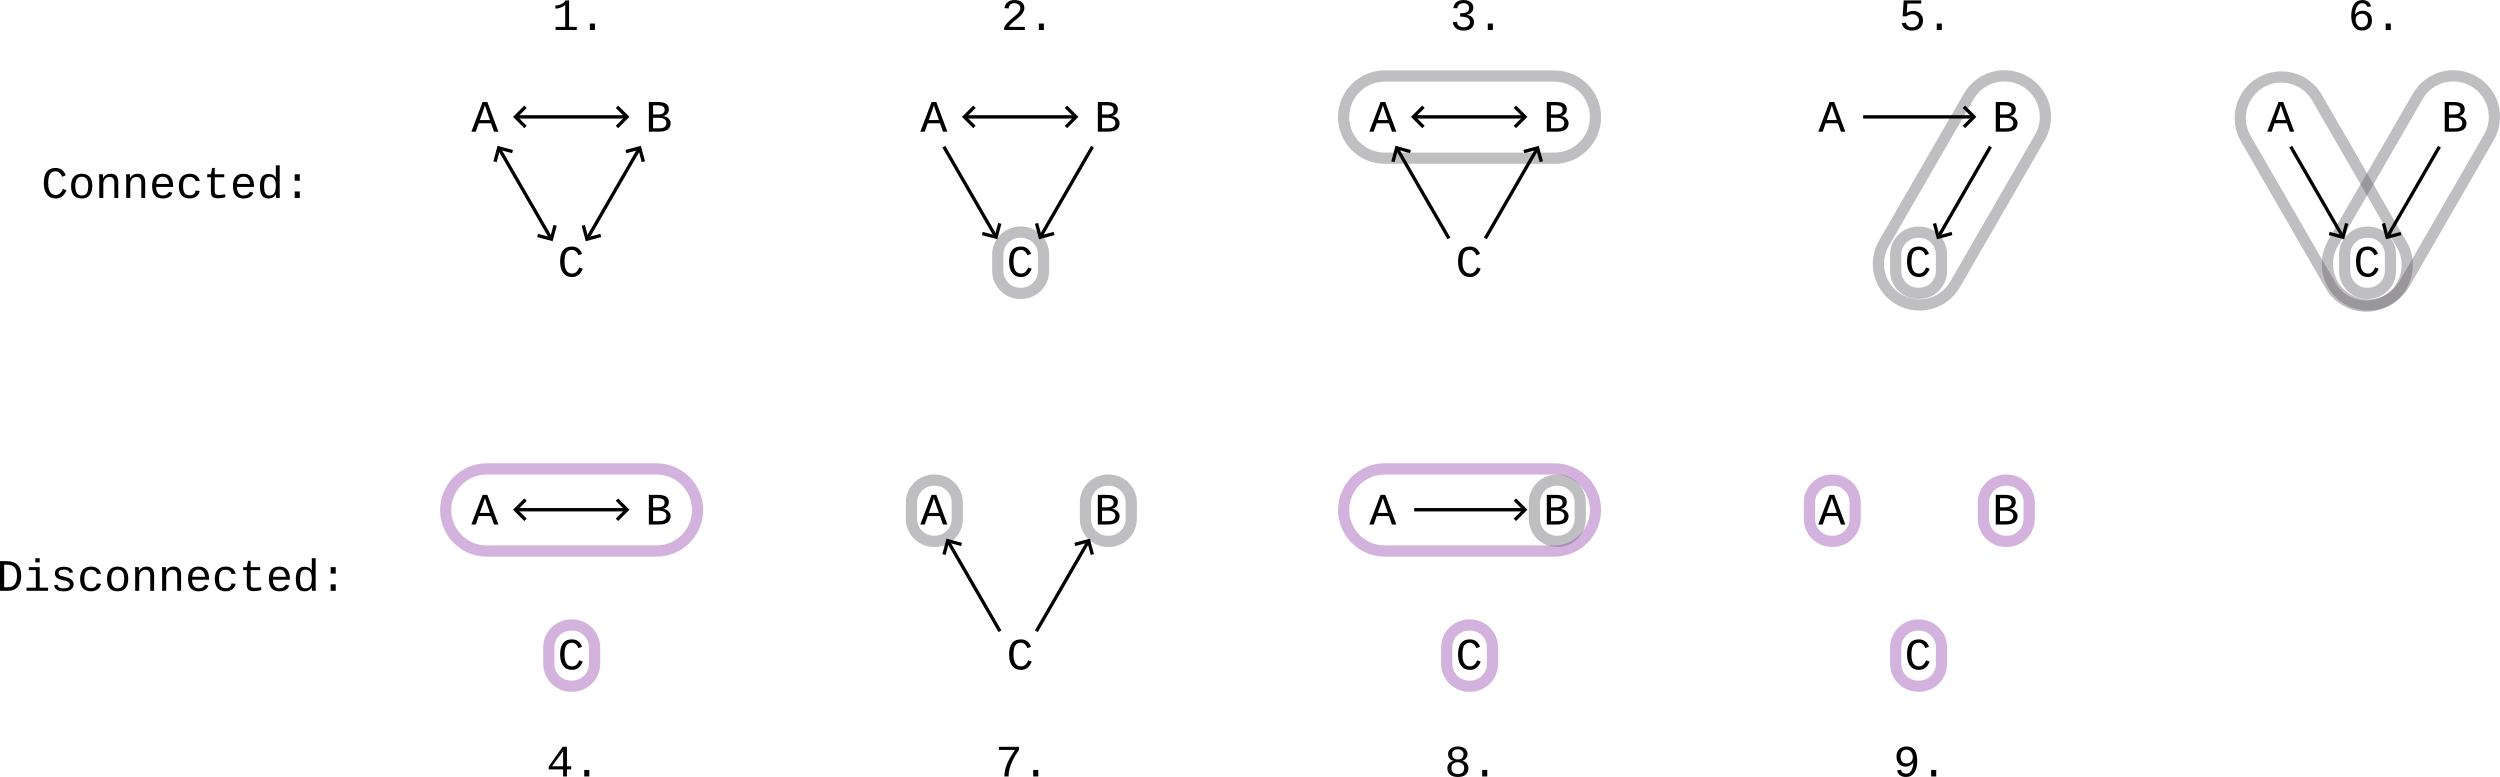
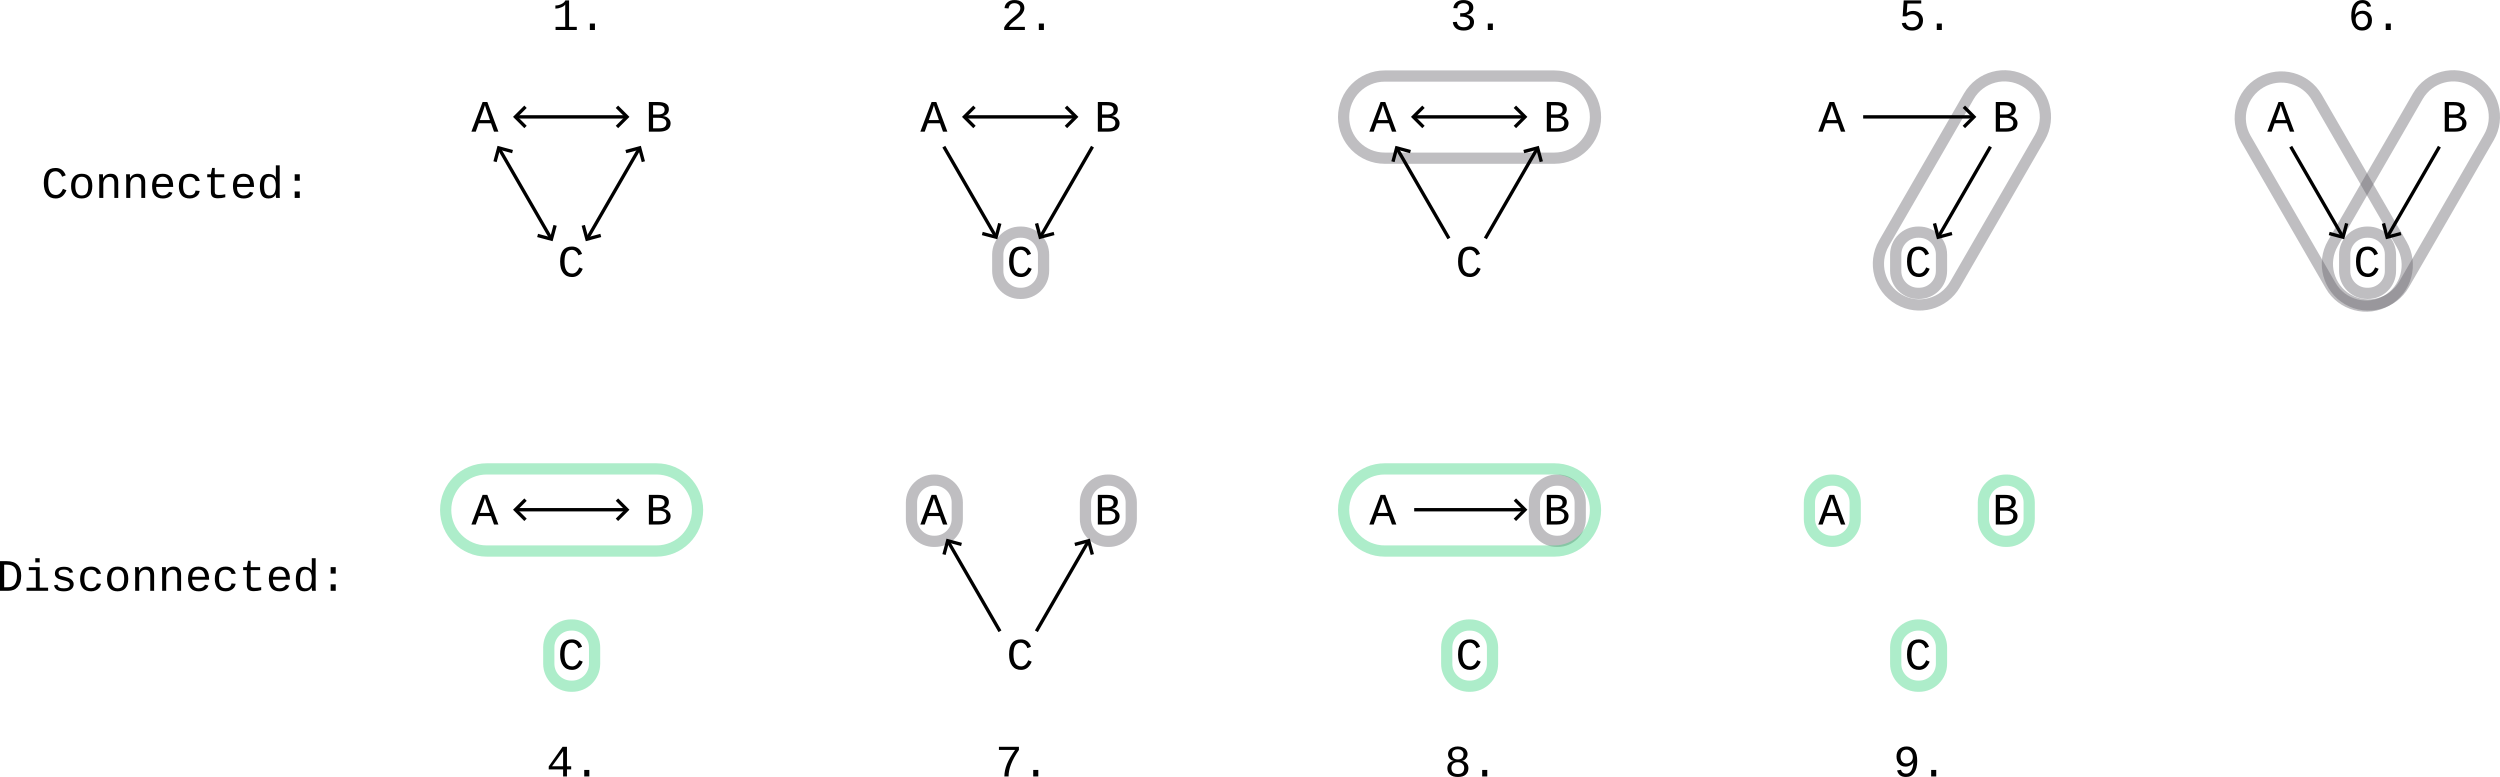
<svg xmlns="http://www.w3.org/2000/svg" width="222.732mm" height="69.215mm" viewBox="0 0 222.732 69.215" version="1.1" id="svg1820" xml:space="preserve">
  <defs id="defs1817">
    <marker style="overflow:visible" id="ArrowWide_Fnone_S-000000" refX="0" refY="0" orient="auto-start-reverse" markerWidth="1" markerHeight="1" viewBox="0 0 1 1" preserveAspectRatio="xMidYMid">
      <path style="fill:none;stroke:#000000;stroke-width:1;stroke-linecap:butt" d="M 3,-3 0,0 3,3" transform="rotate(180,0.125,0)" id="path2" />
    </marker>
    <marker style="overflow:visible" id="ArrowWide_Fnone_S-000000_reversed" refX="0" refY="0" orient="auto" markerWidth="1" markerHeight="1" viewBox="0 0 1 1" preserveAspectRatio="xMidYMid">
      <g transform="scale(-1)" id="g3">
        <path style="fill:none;stroke:#000000;stroke-width:1;stroke-linecap:butt" d="M 3,-3 0,0 3,3" transform="rotate(180,0.125,0)" id="path3" />
      </g>
    </marker>
  </defs>
  <g id="layer1" transform="translate(-1151.214,-1574.77)">
    <text xml:space="preserve" style="font-size:4px;line-height:5px;font-family:'Liberation Mono', monospace;-inkscape-font-specification:'Liberation Mono, monospace';text-decoration-color:#000000;fill:#000000;stroke-width:3.78;-inkscape-stroke:none;stop-color:#000000" x="1193.211" y="1586.5" id="text116">
      <tspan id="tspan116" style="stroke-width:3.78" x="1193.211" y="1586.5">A</tspan>
    </text>
    <text xml:space="preserve" style="font-size:4px;line-height:5px;font-family:'Liberation Mono', monospace;-inkscape-font-specification:'Liberation Mono, monospace';text-decoration-color:#000000;fill:#000000;stroke-width:3.78;-inkscape-stroke:none;stop-color:#000000" x="1208.711" y="1586.5" id="text122">
      <tspan id="tspan122" style="stroke-width:3.78" x="1208.711" y="1586.5">B</tspan>
    </text>
    <text xml:space="preserve" style="font-size:4px;line-height:5px;font-family:'Liberation Mono', monospace;-inkscape-font-specification:'Liberation Mono, monospace';text-decoration-color:#000000;fill:#000000;stroke-width:3.78;-inkscape-stroke:none;stop-color:#000000" x="1200.898" y="1599.407" id="text126">
      <tspan id="tspan126" style="stroke-width:3.78" x="1200.898" y="1599.407">C</tspan>
    </text>
    <text xml:space="preserve" style="font-size:4px;line-height:5px;font-family:'Liberation Mono', monospace;-inkscape-font-specification:'Liberation Mono, monospace';text-decoration-color:#000000;fill:#000000;stroke-width:3.78;-inkscape-stroke:none;stop-color:#000000" x="1150.898" y="1627.407" id="text6">
      <tspan id="tspan6" style="stroke-width:3.78" x="1150.898" y="1627.407">Disconnected:</tspan>
    </text>
    <text xml:space="preserve" style="font-size:4px;line-height:5px;font-family:'Liberation Mono', monospace;-inkscape-font-specification:'Liberation Mono, monospace';text-decoration-color:#000000;fill:#000000;stroke-width:3.78;-inkscape-stroke:none;stop-color:#000000" x="1154.898" y="1592.407" id="text7">
      <tspan id="tspan7" style="stroke-width:3.78" x="1154.898" y="1592.407">Connected:</tspan>
    </text>
    <text xml:space="preserve" style="font-size:4px;line-height:5px;font-family:'Liberation Mono', monospace;-inkscape-font-specification:'Liberation Mono, monospace';text-decoration-color:#000000;fill:#000000;stroke-width:3.78;-inkscape-stroke:none;stop-color:#000000" x="1193.211" y="1621.5" id="text32">
      <tspan id="tspan32" style="stroke-width:3.78" x="1193.211" y="1621.5">A</tspan>
    </text>
    <text xml:space="preserve" style="font-size:4px;line-height:5px;font-family:'Liberation Mono', monospace;-inkscape-font-specification:'Liberation Mono, monospace';text-decoration-color:#000000;fill:#000000;stroke-width:3.78;-inkscape-stroke:none;stop-color:#000000" x="1208.711" y="1621.5" id="text33">
      <tspan id="tspan33" style="stroke-width:3.78" x="1208.711" y="1621.5">B</tspan>
    </text>
    <text xml:space="preserve" style="font-size:4px;line-height:5px;font-family:'Liberation Mono', monospace;-inkscape-font-specification:'Liberation Mono, monospace';text-decoration-color:#000000;fill:#000000;stroke-width:3.78;-inkscape-stroke:none;stop-color:#000000" x="1200.898" y="1634.407" id="text34">
      <tspan id="tspan34" style="stroke-width:3.78" x="1200.898" y="1634.407">C</tspan>
    </text>
-     <rect style="font-variation-settings:normal;opacity:0.4;fill:none;fill-opacity:1;fill-rule:evenodd;stroke:#9141ac;stroke-width:1;stroke-linecap:butt;stroke-linejoin:miter;stroke-miterlimit:4;stroke-dasharray:none;stroke-dashoffset:0;stroke-opacity:1;stop-color:#000000;stop-opacity:1" id="rect39" width="4.08" height="5.455" x="-1204.187" y="-1635.907" rx="2" transform="scale(-1)" />
+     <rect style="font-variation-settings:normal;opacity:0.4;fill:none;fill-opacity:1;fill-rule:evenodd;stroke:#33d17a;stroke-width:1;stroke-linecap:butt;stroke-linejoin:miter;stroke-miterlimit:4;stroke-dasharray:none;stroke-dashoffset:0;stroke-opacity:1;stop-color:#000000;stop-opacity:1" id="rect39" width="4.08" height="5.455" x="-1204.187" y="-1635.907" rx="2" transform="scale(-1)" />
    <text xml:space="preserve" style="font-size:4px;line-height:5px;font-family:'Liberation Mono', monospace;-inkscape-font-specification:'Liberation Mono, monospace';text-decoration-color:#000000;fill:#000000;stroke-width:3.78;-inkscape-stroke:none;stop-color:#000000" x="1273.211" y="1586.5" id="text48">
      <tspan id="tspan48" style="stroke-width:3.78" x="1273.211" y="1586.5">A</tspan>
    </text>
    <text xml:space="preserve" style="font-size:4px;line-height:5px;font-family:'Liberation Mono', monospace;-inkscape-font-specification:'Liberation Mono, monospace';text-decoration-color:#000000;fill:#000000;stroke-width:3.78;-inkscape-stroke:none;stop-color:#000000" x="1288.711" y="1586.5" id="text49">
      <tspan id="tspan49" style="stroke-width:3.78" x="1288.711" y="1586.5">B</tspan>
    </text>
    <text xml:space="preserve" style="font-size:4px;line-height:5px;font-family:'Liberation Mono', monospace;-inkscape-font-specification:'Liberation Mono, monospace';text-decoration-color:#000000;fill:#000000;stroke-width:3.78;-inkscape-stroke:none;stop-color:#000000" x="1280.898" y="1599.407" id="text50">
      <tspan id="tspan50" style="stroke-width:3.78" x="1280.898" y="1599.407">C</tspan>
    </text>
    <rect style="font-variation-settings:normal;opacity:0.4;fill:none;fill-opacity:1;fill-rule:evenodd;stroke:#5e5c64;stroke-width:1;stroke-linecap:butt;stroke-linejoin:miter;stroke-miterlimit:4;stroke-dasharray:none;stroke-dashoffset:0;stroke-opacity:1;stop-color:#000000;stop-opacity:1" id="rect50" width="22.441" height="7.318" x="-1293.361" y="-1588.863" rx="3.659" transform="scale(-1)" ry="3.659" />
    <text xml:space="preserve" style="font-size:4px;line-height:5px;font-family:'Liberation Mono', monospace;-inkscape-font-specification:'Liberation Mono, monospace';text-decoration-color:#000000;fill:#000000;stroke-width:3.78;-inkscape-stroke:none;stop-color:#000000" x="1233.211" y="1586.5" id="text56">
      <tspan id="tspan56" style="stroke-width:3.78" x="1233.211" y="1586.5">A</tspan>
    </text>
    <text xml:space="preserve" style="font-size:4px;line-height:5px;font-family:'Liberation Mono', monospace;-inkscape-font-specification:'Liberation Mono, monospace';text-decoration-color:#000000;fill:#000000;stroke-width:3.78;-inkscape-stroke:none;stop-color:#000000" x="1248.711" y="1586.5" id="text57">
      <tspan id="tspan57" style="stroke-width:3.78" x="1248.711" y="1586.5">B</tspan>
    </text>
    <text xml:space="preserve" style="font-size:4px;line-height:5px;font-family:'Liberation Mono', monospace;-inkscape-font-specification:'Liberation Mono, monospace';text-decoration-color:#000000;fill:#000000;stroke-width:3.78;-inkscape-stroke:none;stop-color:#000000" x="1240.898" y="1599.407" id="text58">
      <tspan id="tspan58" style="stroke-width:3.78" x="1240.898" y="1599.407">C</tspan>
    </text>
    <rect style="font-variation-settings:normal;opacity:0.4;fill:none;fill-opacity:1;fill-rule:evenodd;stroke:#5e5c64;stroke-width:1;stroke-linecap:butt;stroke-linejoin:miter;stroke-miterlimit:4;stroke-dasharray:none;stroke-dashoffset:0;stroke-opacity:1;stop-color:#000000;stop-opacity:1" id="rect63" width="4.08" height="5.455" x="-1244.187" y="-1600.907" rx="2" transform="scale(-1)" />
    <text xml:space="preserve" style="font-size:4px;line-height:5px;font-family:'Liberation Mono', monospace;-inkscape-font-specification:'Liberation Mono, monospace';text-decoration-color:#000000;fill:#000000;stroke-width:3.78;-inkscape-stroke:none;stop-color:#000000" x="1313.211" y="1621.5" id="text64">
      <tspan id="tspan64" style="stroke-width:3.78" x="1313.211" y="1621.5">A</tspan>
    </text>
    <text xml:space="preserve" style="font-size:4px;line-height:5px;font-family:'Liberation Mono', monospace;-inkscape-font-specification:'Liberation Mono, monospace';text-decoration-color:#000000;fill:#000000;stroke-width:3.78;-inkscape-stroke:none;stop-color:#000000" x="1328.711" y="1621.5" id="text65">
      <tspan id="tspan65" style="stroke-width:3.78" x="1328.711" y="1621.5">B</tspan>
    </text>
    <text xml:space="preserve" style="font-size:4px;line-height:5px;font-family:'Liberation Mono', monospace;-inkscape-font-specification:'Liberation Mono, monospace';text-decoration-color:#000000;fill:#000000;stroke-width:3.78;-inkscape-stroke:none;stop-color:#000000" x="1320.898" y="1634.407" id="text66">
      <tspan id="tspan66" style="stroke-width:3.78" x="1320.898" y="1634.407">C</tspan>
    </text>
    <text xml:space="preserve" style="font-size:4px;line-height:5px;font-family:'Liberation Mono', monospace;-inkscape-font-specification:'Liberation Mono, monospace';text-decoration-color:#000000;fill:#000000;stroke-width:3.78;-inkscape-stroke:none;stop-color:#000000" x="1313.211" y="1586.5" id="text72">
      <tspan id="tspan72" style="stroke-width:3.78" x="1313.211" y="1586.5">A</tspan>
    </text>
    <text xml:space="preserve" style="font-size:4px;line-height:5px;font-family:'Liberation Mono', monospace;-inkscape-font-specification:'Liberation Mono, monospace';text-decoration-color:#000000;fill:#000000;stroke-width:3.78;-inkscape-stroke:none;stop-color:#000000" x="1328.711" y="1586.5" id="text73">
      <tspan id="tspan73" style="stroke-width:3.78" x="1328.711" y="1586.5">B</tspan>
    </text>
    <text xml:space="preserve" style="font-size:4px;line-height:5px;font-family:'Liberation Mono', monospace;-inkscape-font-specification:'Liberation Mono, monospace';text-decoration-color:#000000;fill:#000000;stroke-width:3.78;-inkscape-stroke:none;stop-color:#000000" x="1320.898" y="1599.407" id="text74">
      <tspan id="tspan74" style="stroke-width:3.78" x="1320.898" y="1599.407">C</tspan>
    </text>
    <rect style="font-variation-settings:normal;opacity:0.4;fill:none;fill-opacity:1;fill-rule:evenodd;stroke:#5e5c64;stroke-width:1;stroke-linecap:butt;stroke-linejoin:miter;stroke-miterlimit:4;stroke-dasharray:none;stroke-dashoffset:0;stroke-opacity:1;stop-color:#000000;stop-opacity:1" id="rect76" width="22.441" height="7.318" x="-726.698" y="1940.563" rx="3.659" transform="rotate(-60)" ry="3.659" />
    <rect style="font-variation-settings:normal;opacity:0.4;fill:none;fill-opacity:1;fill-rule:evenodd;stroke:#5e5c64;stroke-width:1;stroke-linecap:butt;stroke-linejoin:miter;stroke-miterlimit:4;stroke-dasharray:none;stroke-dashoffset:0;stroke-opacity:1;stop-color:#000000;stop-opacity:1" id="rect79" width="4.08" height="5.455" x="-1324.187" y="-1600.907" rx="2" transform="scale(-1)" />
    <text xml:space="preserve" style="font-size:4px;line-height:5px;font-family:'Liberation Mono', monospace;-inkscape-font-specification:'Liberation Mono, monospace';text-decoration-color:#000000;fill:#000000;stroke-width:3.78;-inkscape-stroke:none;stop-color:#000000" x="1353.211" y="1586.5" id="text80">
      <tspan id="tspan80" style="stroke-width:3.78" x="1353.211" y="1586.5">A</tspan>
    </text>
    <text xml:space="preserve" style="font-size:4px;line-height:5px;font-family:'Liberation Mono', monospace;-inkscape-font-specification:'Liberation Mono, monospace';text-decoration-color:#000000;fill:#000000;stroke-width:3.78;-inkscape-stroke:none;stop-color:#000000" x="1368.711" y="1586.5" id="text81">
      <tspan id="tspan81" style="stroke-width:3.78" x="1368.711" y="1586.5">B</tspan>
    </text>
    <text xml:space="preserve" style="font-size:4px;line-height:5px;font-family:'Liberation Mono', monospace;-inkscape-font-specification:'Liberation Mono, monospace';text-decoration-color:#000000;fill:#000000;stroke-width:3.78;-inkscape-stroke:none;stop-color:#000000" x="1360.898" y="1599.407" id="text82">
      <tspan id="tspan82" style="stroke-width:3.78" x="1360.898" y="1599.407">C</tspan>
    </text>
    <rect style="font-variation-settings:normal;opacity:0.4;fill:none;fill-opacity:1;fill-rule:evenodd;stroke:#5e5c64;stroke-width:1;stroke-linecap:butt;stroke-linejoin:miter;stroke-miterlimit:4;stroke-dasharray:none;stroke-dashoffset:0;stroke-opacity:1;stop-color:#000000;stop-opacity:1" id="rect83" width="22.441" height="7.318" x="-2068.913" y="376.697" rx="3.659" transform="rotate(-120)" ry="3.659" />
    <rect style="font-variation-settings:normal;opacity:0.4;fill:none;fill-opacity:1;fill-rule:evenodd;stroke:#5e5c64;stroke-width:1;stroke-linecap:butt;stroke-linejoin:miter;stroke-miterlimit:4;stroke-dasharray:none;stroke-dashoffset:0;stroke-opacity:1;stop-color:#000000;stop-opacity:1" id="rect84" width="22.441" height="7.318" x="-706.698" y="1975.204" rx="3.659" transform="rotate(-60)" ry="3.659" />
    <rect style="font-variation-settings:normal;opacity:0.4;fill:none;fill-opacity:1;fill-rule:evenodd;stroke:#5e5c64;stroke-width:1;stroke-linecap:butt;stroke-linejoin:miter;stroke-miterlimit:4;stroke-dasharray:none;stroke-dashoffset:0;stroke-opacity:1;stop-color:#000000;stop-opacity:1" id="rect87" width="4.08" height="5.455" x="-1364.187" y="-1600.907" rx="2" transform="scale(-1)" />
    <text xml:space="preserve" style="font-size:4px;line-height:5px;font-family:'Liberation Mono', monospace;-inkscape-font-specification:'Liberation Mono, monospace';text-decoration-color:#000000;fill:#000000;stroke-width:3.78;-inkscape-stroke:none;stop-color:#000000" x="1233.211" y="1621.5" id="text88">
      <tspan id="tspan88" style="stroke-width:3.78" x="1233.211" y="1621.5">A</tspan>
    </text>
    <text xml:space="preserve" style="font-size:4px;line-height:5px;font-family:'Liberation Mono', monospace;-inkscape-font-specification:'Liberation Mono, monospace';text-decoration-color:#000000;fill:#000000;stroke-width:3.78;-inkscape-stroke:none;stop-color:#000000" x="1248.711" y="1621.5" id="text89">
      <tspan id="tspan89" style="stroke-width:3.78" x="1248.711" y="1621.5">B</tspan>
    </text>
    <text xml:space="preserve" style="font-size:4px;line-height:5px;font-family:'Liberation Mono', monospace;-inkscape-font-specification:'Liberation Mono, monospace';text-decoration-color:#000000;fill:#000000;stroke-width:3.78;-inkscape-stroke:none;stop-color:#000000" x="1240.898" y="1634.407" id="text90">
      <tspan id="tspan90" style="stroke-width:3.78" x="1240.898" y="1634.407">C</tspan>
    </text>
    <rect style="font-variation-settings:normal;opacity:0.4;fill:none;fill-opacity:1;fill-rule:evenodd;stroke:#5e5c64;stroke-width:1;stroke-linecap:butt;stroke-linejoin:miter;stroke-miterlimit:4;stroke-dasharray:none;stroke-dashoffset:0;stroke-opacity:1;stop-color:#000000;stop-opacity:1" id="rect93" width="4.08" height="5.455" x="-1236.5" y="-1623" rx="2" transform="scale(-1)" />
    <rect style="font-variation-settings:normal;opacity:0.4;fill:none;fill-opacity:1;fill-rule:evenodd;stroke:#5e5c64;stroke-width:1;stroke-linecap:butt;stroke-linejoin:miter;stroke-miterlimit:4;stroke-dasharray:none;stroke-dashoffset:0;stroke-opacity:1;stop-color:#000000;stop-opacity:1" id="rect94" width="4.08" height="5.455" x="-1252" y="-1623" rx="2" transform="scale(-1)" />
    <text xml:space="preserve" style="font-size:4px;line-height:5px;font-family:'Liberation Mono', monospace;-inkscape-font-specification:'Liberation Mono, monospace';text-decoration-color:#000000;fill:#000000;stroke-width:3.78;-inkscape-stroke:none;stop-color:#000000" x="1273.211" y="1621.5" id="text96">
      <tspan id="tspan96" style="stroke-width:3.78" x="1273.211" y="1621.5">A</tspan>
    </text>
    <text xml:space="preserve" style="font-size:4px;line-height:5px;font-family:'Liberation Mono', monospace;-inkscape-font-specification:'Liberation Mono, monospace';text-decoration-color:#000000;fill:#000000;stroke-width:3.78;-inkscape-stroke:none;stop-color:#000000" x="1288.711" y="1621.5" id="text97">
      <tspan id="tspan97" style="stroke-width:3.78" x="1288.711" y="1621.5">B</tspan>
    </text>
    <text xml:space="preserve" style="font-size:4px;line-height:5px;font-family:'Liberation Mono', monospace;-inkscape-font-specification:'Liberation Mono, monospace';text-decoration-color:#000000;fill:#000000;stroke-width:3.78;-inkscape-stroke:none;stop-color:#000000" x="1280.898" y="1634.407" id="text98">
      <tspan id="tspan98" style="stroke-width:3.78" x="1280.898" y="1634.407">C</tspan>
    </text>
    <rect style="font-variation-settings:normal;opacity:0.4;fill:none;fill-opacity:1;fill-rule:evenodd;stroke:#5e5c64;stroke-width:1;stroke-linecap:butt;stroke-linejoin:miter;stroke-miterlimit:4;stroke-dasharray:none;stroke-dashoffset:0;stroke-opacity:1;stop-color:#000000;stop-opacity:1" id="rect101" width="4.08" height="5.455" x="-1292" y="-1623" rx="2" transform="scale(-1)" />
    <path style="font-variation-settings:normal;opacity:1;fill:none;fill-opacity:1;stroke:#000000;stroke-width:0.3;stroke-linecap:butt;stroke-linejoin:miter;stroke-miterlimit:4;stroke-dasharray:none;stroke-dashoffset:0;stroke-opacity:1;marker-start:url(#ArrowWide_Fnone_S-000000_reversed);marker-end:url(#ArrowWide_Fnone_S-000000);stop-color:#000000;stop-opacity:1" d="m 1203.547,1596.011 4.619,-8" id="path102" />
    <path style="font-variation-settings:normal;opacity:1;fill:none;fill-opacity:1;stroke:#000000;stroke-width:0.3;stroke-linecap:butt;stroke-linejoin:miter;stroke-miterlimit:4;stroke-dasharray:none;stroke-dashoffset:0;stroke-opacity:1;marker-start:url(#ArrowWide_Fnone_S-000000_reversed);marker-end:url(#ArrowWide_Fnone_S-000000);stop-color:#000000;stop-opacity:1" d="m 1200.303,1596.011 -4.619,-8" id="path103" />
    <path style="font-variation-settings:normal;opacity:1;fill:none;fill-opacity:1;stroke:#000000;stroke-width:0.3;stroke-linecap:butt;stroke-linejoin:miter;stroke-miterlimit:4;stroke-dasharray:none;stroke-dashoffset:0;stroke-opacity:1;marker-start:url(#ArrowWide_Fnone_S-000000_reversed);marker-end:url(#ArrowWide_Fnone_S-000000);stop-color:#000000;stop-opacity:1" d="m 1207.005,1585.183 h -9.797" id="path104" />
    <path style="font-variation-settings:normal;opacity:1;fill:none;fill-opacity:1;stroke:#000000;stroke-width:0.3;stroke-linecap:butt;stroke-linejoin:miter;stroke-miterlimit:4;stroke-dasharray:none;stroke-dashoffset:0;stroke-opacity:1;marker-end:url(#ArrowWide_Fnone_S-000000);stop-color:#000000;stop-opacity:1" d="m 1248.548,1587.837 -4.619,8" id="path105" />
    <path style="font-variation-settings:normal;opacity:1;fill:none;fill-opacity:1;stroke:#000000;stroke-width:0.3;stroke-linecap:butt;stroke-linejoin:miter;stroke-miterlimit:4;stroke-dasharray:none;stroke-dashoffset:0;stroke-opacity:1;marker-end:url(#ArrowWide_Fnone_S-000000);stop-color:#000000;stop-opacity:1" d="m 1235.302,1587.837 4.619,8" id="path106" />
    <path style="font-variation-settings:normal;opacity:1;fill:none;fill-opacity:1;stroke:#000000;stroke-width:0.3;stroke-linecap:butt;stroke-linejoin:miter;stroke-miterlimit:4;stroke-dasharray:none;stroke-dashoffset:0;stroke-opacity:1;marker-start:url(#ArrowWide_Fnone_S-000000_reversed);marker-end:url(#ArrowWide_Fnone_S-000000);stop-color:#000000;stop-opacity:1" d="m 1247.005,1585.183 h -9.797" id="path107" />
    <path style="font-variation-settings:normal;opacity:1;fill:none;fill-opacity:1;stroke:#000000;stroke-width:0.3;stroke-linecap:butt;stroke-linejoin:miter;stroke-miterlimit:4;stroke-dasharray:none;stroke-dashoffset:0;stroke-opacity:1;marker-end:url(#ArrowWide_Fnone_S-000000);stop-color:#000000;stop-opacity:1" d="m 1283.547,1596.011 4.619,-8" id="path108" />
    <path style="font-variation-settings:normal;opacity:1;fill:none;fill-opacity:1;stroke:#000000;stroke-width:0.3;stroke-linecap:butt;stroke-linejoin:miter;stroke-miterlimit:4;stroke-dasharray:none;stroke-dashoffset:0;stroke-opacity:1;marker-end:url(#ArrowWide_Fnone_S-000000);stop-color:#000000;stop-opacity:1" d="m 1280.303,1596.011 -4.619,-8" id="path109" />
    <path style="font-variation-settings:normal;opacity:1;fill:none;fill-opacity:1;stroke:#000000;stroke-width:0.3;stroke-linecap:butt;stroke-linejoin:miter;stroke-miterlimit:4;stroke-dasharray:none;stroke-dashoffset:0;stroke-opacity:1;marker-start:url(#ArrowWide_Fnone_S-000000_reversed);marker-end:url(#ArrowWide_Fnone_S-000000);stop-color:#000000;stop-opacity:1" d="m 1287.005,1585.183 h -9.797" id="path110" />
    <path style="font-variation-settings:normal;opacity:1;fill:none;fill-opacity:1;stroke:#000000;stroke-width:0.3;stroke-linecap:butt;stroke-linejoin:miter;stroke-miterlimit:4;stroke-dasharray:none;stroke-dashoffset:0;stroke-opacity:1;marker-start:url(#ArrowWide_Fnone_S-000000_reversed);stop-color:#000000;stop-opacity:1" d="m 1327.005,1585.183 h -9.797" id="path113" />
    <path style="font-variation-settings:normal;opacity:1;fill:none;fill-opacity:1;stroke:#000000;stroke-width:0.3;stroke-linecap:butt;stroke-linejoin:miter;stroke-miterlimit:4;stroke-dasharray:none;stroke-dashoffset:0;stroke-opacity:1;marker-end:url(#ArrowWide_Fnone_S-000000);stop-color:#000000;stop-opacity:1" d="m 1328.548,1587.837 -4.619,8" id="path114" />
    <path style="font-variation-settings:normal;opacity:1;fill:none;fill-opacity:1;stroke:#000000;stroke-width:0.3;stroke-linecap:butt;stroke-linejoin:miter;stroke-miterlimit:4;stroke-dasharray:none;stroke-dashoffset:0;stroke-opacity:1;marker-end:url(#ArrowWide_Fnone_S-000000);stop-color:#000000;stop-opacity:1" d="m 1368.548,1587.837 -4.619,8" id="path115" />
    <path style="font-variation-settings:normal;opacity:1;fill:none;fill-opacity:1;stroke:#000000;stroke-width:0.3;stroke-linecap:butt;stroke-linejoin:miter;stroke-miterlimit:4;stroke-dasharray:none;stroke-dashoffset:0;stroke-opacity:1;marker-end:url(#ArrowWide_Fnone_S-000000);stop-color:#000000;stop-opacity:1" d="m 1355.302,1587.837 4.619,8" id="path116" />
    <path style="font-variation-settings:normal;opacity:1;fill:none;fill-opacity:1;stroke:#000000;stroke-width:0.3;stroke-linecap:butt;stroke-linejoin:miter;stroke-miterlimit:4;stroke-dasharray:none;stroke-dashoffset:0;stroke-opacity:1;marker-start:url(#ArrowWide_Fnone_S-000000_reversed);marker-end:url(#ArrowWide_Fnone_S-000000);stop-color:#000000;stop-opacity:1" d="m 1207.005,1620.183 h -9.797" id="path117" />
    <path style="font-variation-settings:normal;opacity:1;fill:none;fill-opacity:1;stroke:#000000;stroke-width:0.3;stroke-linecap:butt;stroke-linejoin:miter;stroke-miterlimit:4;stroke-dasharray:none;stroke-dashoffset:0;stroke-opacity:1;marker-end:url(#ArrowWide_Fnone_S-000000);stop-color:#000000;stop-opacity:1" d="m 1243.547,1631.011 4.619,-8" id="path118" />
    <path style="font-variation-settings:normal;opacity:1;fill:none;fill-opacity:1;stroke:#000000;stroke-width:0.3;stroke-linecap:butt;stroke-linejoin:miter;stroke-miterlimit:4;stroke-dasharray:none;stroke-dashoffset:0;stroke-opacity:1;marker-end:url(#ArrowWide_Fnone_S-000000);stop-color:#000000;stop-opacity:1" d="m 1240.303,1631.011 -4.619,-8" id="path119" />
    <path style="font-variation-settings:normal;opacity:1;fill:none;fill-opacity:1;stroke:#000000;stroke-width:0.3;stroke-linecap:butt;stroke-linejoin:miter;stroke-miterlimit:4;stroke-dasharray:none;stroke-dashoffset:0;stroke-opacity:1;marker-start:url(#ArrowWide_Fnone_S-000000_reversed);stop-color:#000000;stop-opacity:1" d="m 1287.005,1620.183 h -9.797" id="path120" />
    <text xml:space="preserve" style="font-size:4px;line-height:5px;font-family:'Liberation Mono', monospace;-inkscape-font-specification:'Liberation Mono, monospace';text-decoration-color:#000000;fill:#000000;stroke-width:3.78;-inkscape-stroke:none;stop-color:#000000" x="1200.4" y="1577.446" id="text121">
      <tspan id="tspan121" style="stroke-width:3.78" x="1200.4" y="1577.446">1.</tspan>
    </text>
    <text xml:space="preserve" style="font-size:4px;line-height:5px;font-family:'Liberation Mono', monospace;-inkscape-font-specification:'Liberation Mono, monospace';text-decoration-color:#000000;fill:#000000;stroke-width:3.78;-inkscape-stroke:none;stop-color:#000000" x="1240.4" y="1577.446" id="text123">
      <tspan id="tspan123" style="stroke-width:3.78" x="1240.4" y="1577.446">2.</tspan>
    </text>
    <text xml:space="preserve" style="font-size:4px;line-height:5px;font-family:'Liberation Mono', monospace;-inkscape-font-specification:'Liberation Mono, monospace';text-decoration-color:#000000;fill:#000000;stroke-width:3.78;-inkscape-stroke:none;stop-color:#000000" x="1280.4" y="1577.446" id="text124">
      <tspan id="tspan124" style="stroke-width:3.78" x="1280.4" y="1577.446">3.</tspan>
    </text>
    <text xml:space="preserve" style="font-size:4px;line-height:5px;font-family:'Liberation Mono', monospace;-inkscape-font-specification:'Liberation Mono, monospace';text-decoration-color:#000000;fill:#000000;stroke-width:3.78;-inkscape-stroke:none;stop-color:#000000" x="1320.4" y="1577.446" id="text125">
      <tspan id="tspan125" style="stroke-width:3.78" x="1320.4" y="1577.446">5.</tspan>
    </text>
    <text xml:space="preserve" style="font-size:4px;line-height:5px;font-family:'Liberation Mono', monospace;-inkscape-font-specification:'Liberation Mono, monospace';text-decoration-color:#000000;fill:#000000;stroke-width:3.78;-inkscape-stroke:none;stop-color:#000000" x="1360.4" y="1577.446" id="text127">
      <tspan id="tspan127" style="stroke-width:3.78" x="1360.4" y="1577.446">6.</tspan>
    </text>
    <text xml:space="preserve" style="font-size:4px;line-height:5px;font-family:'Liberation Mono', monospace;-inkscape-font-specification:'Liberation Mono, monospace';text-decoration-color:#000000;fill:#000000;stroke-width:3.78;-inkscape-stroke:none;stop-color:#000000" x="1319.9" y="1643.946" id="text128">
      <tspan id="tspan128" style="stroke-width:3.78" x="1319.9" y="1643.946">9.</tspan>
    </text>
    <text xml:space="preserve" style="font-size:4px;line-height:5px;font-family:'Liberation Mono', monospace;-inkscape-font-specification:'Liberation Mono, monospace';text-decoration-color:#000000;fill:#000000;stroke-width:3.78;-inkscape-stroke:none;stop-color:#000000" x="1279.9" y="1643.946" id="text129">
      <tspan id="tspan129" style="stroke-width:3.78" x="1279.9" y="1643.946">8.</tspan>
    </text>
    <text xml:space="preserve" style="font-size:4px;line-height:5px;font-family:'Liberation Mono', monospace;-inkscape-font-specification:'Liberation Mono, monospace';text-decoration-color:#000000;fill:#000000;stroke-width:3.78;-inkscape-stroke:none;stop-color:#000000" x="1239.9" y="1643.946" id="text130">
      <tspan id="tspan130" style="stroke-width:3.78" x="1239.9" y="1643.946">7.</tspan>
    </text>
    <text xml:space="preserve" style="font-size:4px;line-height:5px;font-family:'Liberation Mono', monospace;-inkscape-font-specification:'Liberation Mono, monospace';text-decoration-color:#000000;fill:#000000;stroke-width:3.78;-inkscape-stroke:none;stop-color:#000000" x="1199.9" y="1643.946" id="text131">
      <tspan id="tspan131" style="stroke-width:3.78" x="1199.9" y="1643.946">4.</tspan>
    </text>
-     <rect style="font-variation-settings:normal;opacity:0.4;fill:none;fill-opacity:1;fill-rule:evenodd;stroke:#9141ac;stroke-width:1;stroke-linecap:butt;stroke-linejoin:miter;stroke-miterlimit:4;stroke-dasharray:none;stroke-dashoffset:0;stroke-opacity:1;stop-color:#000000" id="rect34" width="22.441" height="7.318" x="-1213.361" y="-1623.863" rx="3.659" transform="scale(-1)" ry="3.659" />
-     <rect style="font-variation-settings:normal;opacity:0.4;fill:none;fill-opacity:1;fill-rule:evenodd;stroke:#9141ac;stroke-width:1;stroke-linecap:butt;stroke-linejoin:miter;stroke-miterlimit:4;stroke-dasharray:none;stroke-dashoffset:0;stroke-opacity:1;stop-color:#000000" id="rect5" width="4.08" height="5.455" x="-1324.187" y="-1635.907" rx="2" transform="scale(-1)" />
-     <rect style="font-variation-settings:normal;opacity:0.4;fill:none;fill-opacity:1;fill-rule:evenodd;stroke:#9141ac;stroke-width:1;stroke-linecap:butt;stroke-linejoin:miter;stroke-miterlimit:4;stroke-dasharray:none;stroke-dashoffset:0;stroke-opacity:1;stop-color:#000000" id="rect9" width="4.08" height="5.455" x="-1316.5" y="-1623" rx="2" transform="scale(-1)" />
-     <rect style="font-variation-settings:normal;opacity:0.4;fill:none;fill-opacity:1;fill-rule:evenodd;stroke:#9141ac;stroke-width:1;stroke-linecap:butt;stroke-linejoin:miter;stroke-miterlimit:4;stroke-dasharray:none;stroke-dashoffset:0;stroke-opacity:1;stop-color:#000000" id="rect10" width="4.08" height="5.455" x="-1332" y="-1623" rx="2" transform="scale(-1)" />
-     <rect style="font-variation-settings:normal;opacity:0.4;fill:none;fill-opacity:1;fill-rule:evenodd;stroke:#9141ac;stroke-width:1;stroke-linecap:butt;stroke-linejoin:miter;stroke-miterlimit:4;stroke-dasharray:none;stroke-dashoffset:0;stroke-opacity:1;stop-color:#000000" id="rect12" width="22.441" height="7.318" x="-1293.361" y="-1623.863" rx="3.659" transform="scale(-1)" ry="3.659" />
-     <rect style="font-variation-settings:normal;opacity:0.4;fill:none;fill-opacity:1;fill-rule:evenodd;stroke:#9141ac;stroke-width:1;stroke-linecap:butt;stroke-linejoin:miter;stroke-miterlimit:4;stroke-dasharray:none;stroke-dashoffset:0;stroke-opacity:1;stop-color:#000000" id="rect15" width="4.08" height="5.455" x="-1284.187" y="-1635.907" rx="2" transform="scale(-1)" />
+     <rect style="font-variation-settings:normal;opacity:0.4;fill:none;fill-opacity:1;fill-rule:evenodd;stroke:#33d17a;stroke-width:1;stroke-linecap:butt;stroke-linejoin:miter;stroke-miterlimit:4;stroke-dasharray:none;stroke-dashoffset:0;stroke-opacity:1;stop-color:#000000" id="rect34" width="22.441" height="7.318" x="-1213.361" y="-1623.863" rx="3.659" transform="scale(-1)" ry="3.659" />
+     <rect style="font-variation-settings:normal;opacity:0.4;fill:none;fill-opacity:1;fill-rule:evenodd;stroke:#33d17a;stroke-width:1;stroke-linecap:butt;stroke-linejoin:miter;stroke-miterlimit:4;stroke-dasharray:none;stroke-dashoffset:0;stroke-opacity:1;stop-color:#000000" id="rect5" width="4.08" height="5.455" x="-1324.187" y="-1635.907" rx="2" transform="scale(-1)" />
+     <rect style="font-variation-settings:normal;opacity:0.4;fill:none;fill-opacity:1;fill-rule:evenodd;stroke:#33d17a;stroke-width:1;stroke-linecap:butt;stroke-linejoin:miter;stroke-miterlimit:4;stroke-dasharray:none;stroke-dashoffset:0;stroke-opacity:1;stop-color:#000000" id="rect9" width="4.08" height="5.455" x="-1316.5" y="-1623" rx="2" transform="scale(-1)" />
+     <rect style="font-variation-settings:normal;opacity:0.4;fill:none;fill-opacity:1;fill-rule:evenodd;stroke:#33d17a;stroke-width:1;stroke-linecap:butt;stroke-linejoin:miter;stroke-miterlimit:4;stroke-dasharray:none;stroke-dashoffset:0;stroke-opacity:1;stop-color:#000000" id="rect10" width="4.08" height="5.455" x="-1332" y="-1623" rx="2" transform="scale(-1)" />
+     <rect style="font-variation-settings:normal;opacity:0.4;fill:none;fill-opacity:1;fill-rule:evenodd;stroke:#33d17a;stroke-width:1;stroke-linecap:butt;stroke-linejoin:miter;stroke-miterlimit:4;stroke-dasharray:none;stroke-dashoffset:0;stroke-opacity:1;stop-color:#000000" id="rect12" width="22.441" height="7.318" x="-1293.361" y="-1623.863" rx="3.659" transform="scale(-1)" ry="3.659" />
+     <rect style="font-variation-settings:normal;opacity:0.4;fill:none;fill-opacity:1;fill-rule:evenodd;stroke:#33d17a;stroke-width:1;stroke-linecap:butt;stroke-linejoin:miter;stroke-miterlimit:4;stroke-dasharray:none;stroke-dashoffset:0;stroke-opacity:1;stop-color:#000000" id="rect15" width="4.08" height="5.455" x="-1284.187" y="-1635.907" rx="2" transform="scale(-1)" />
  </g>
</svg>
